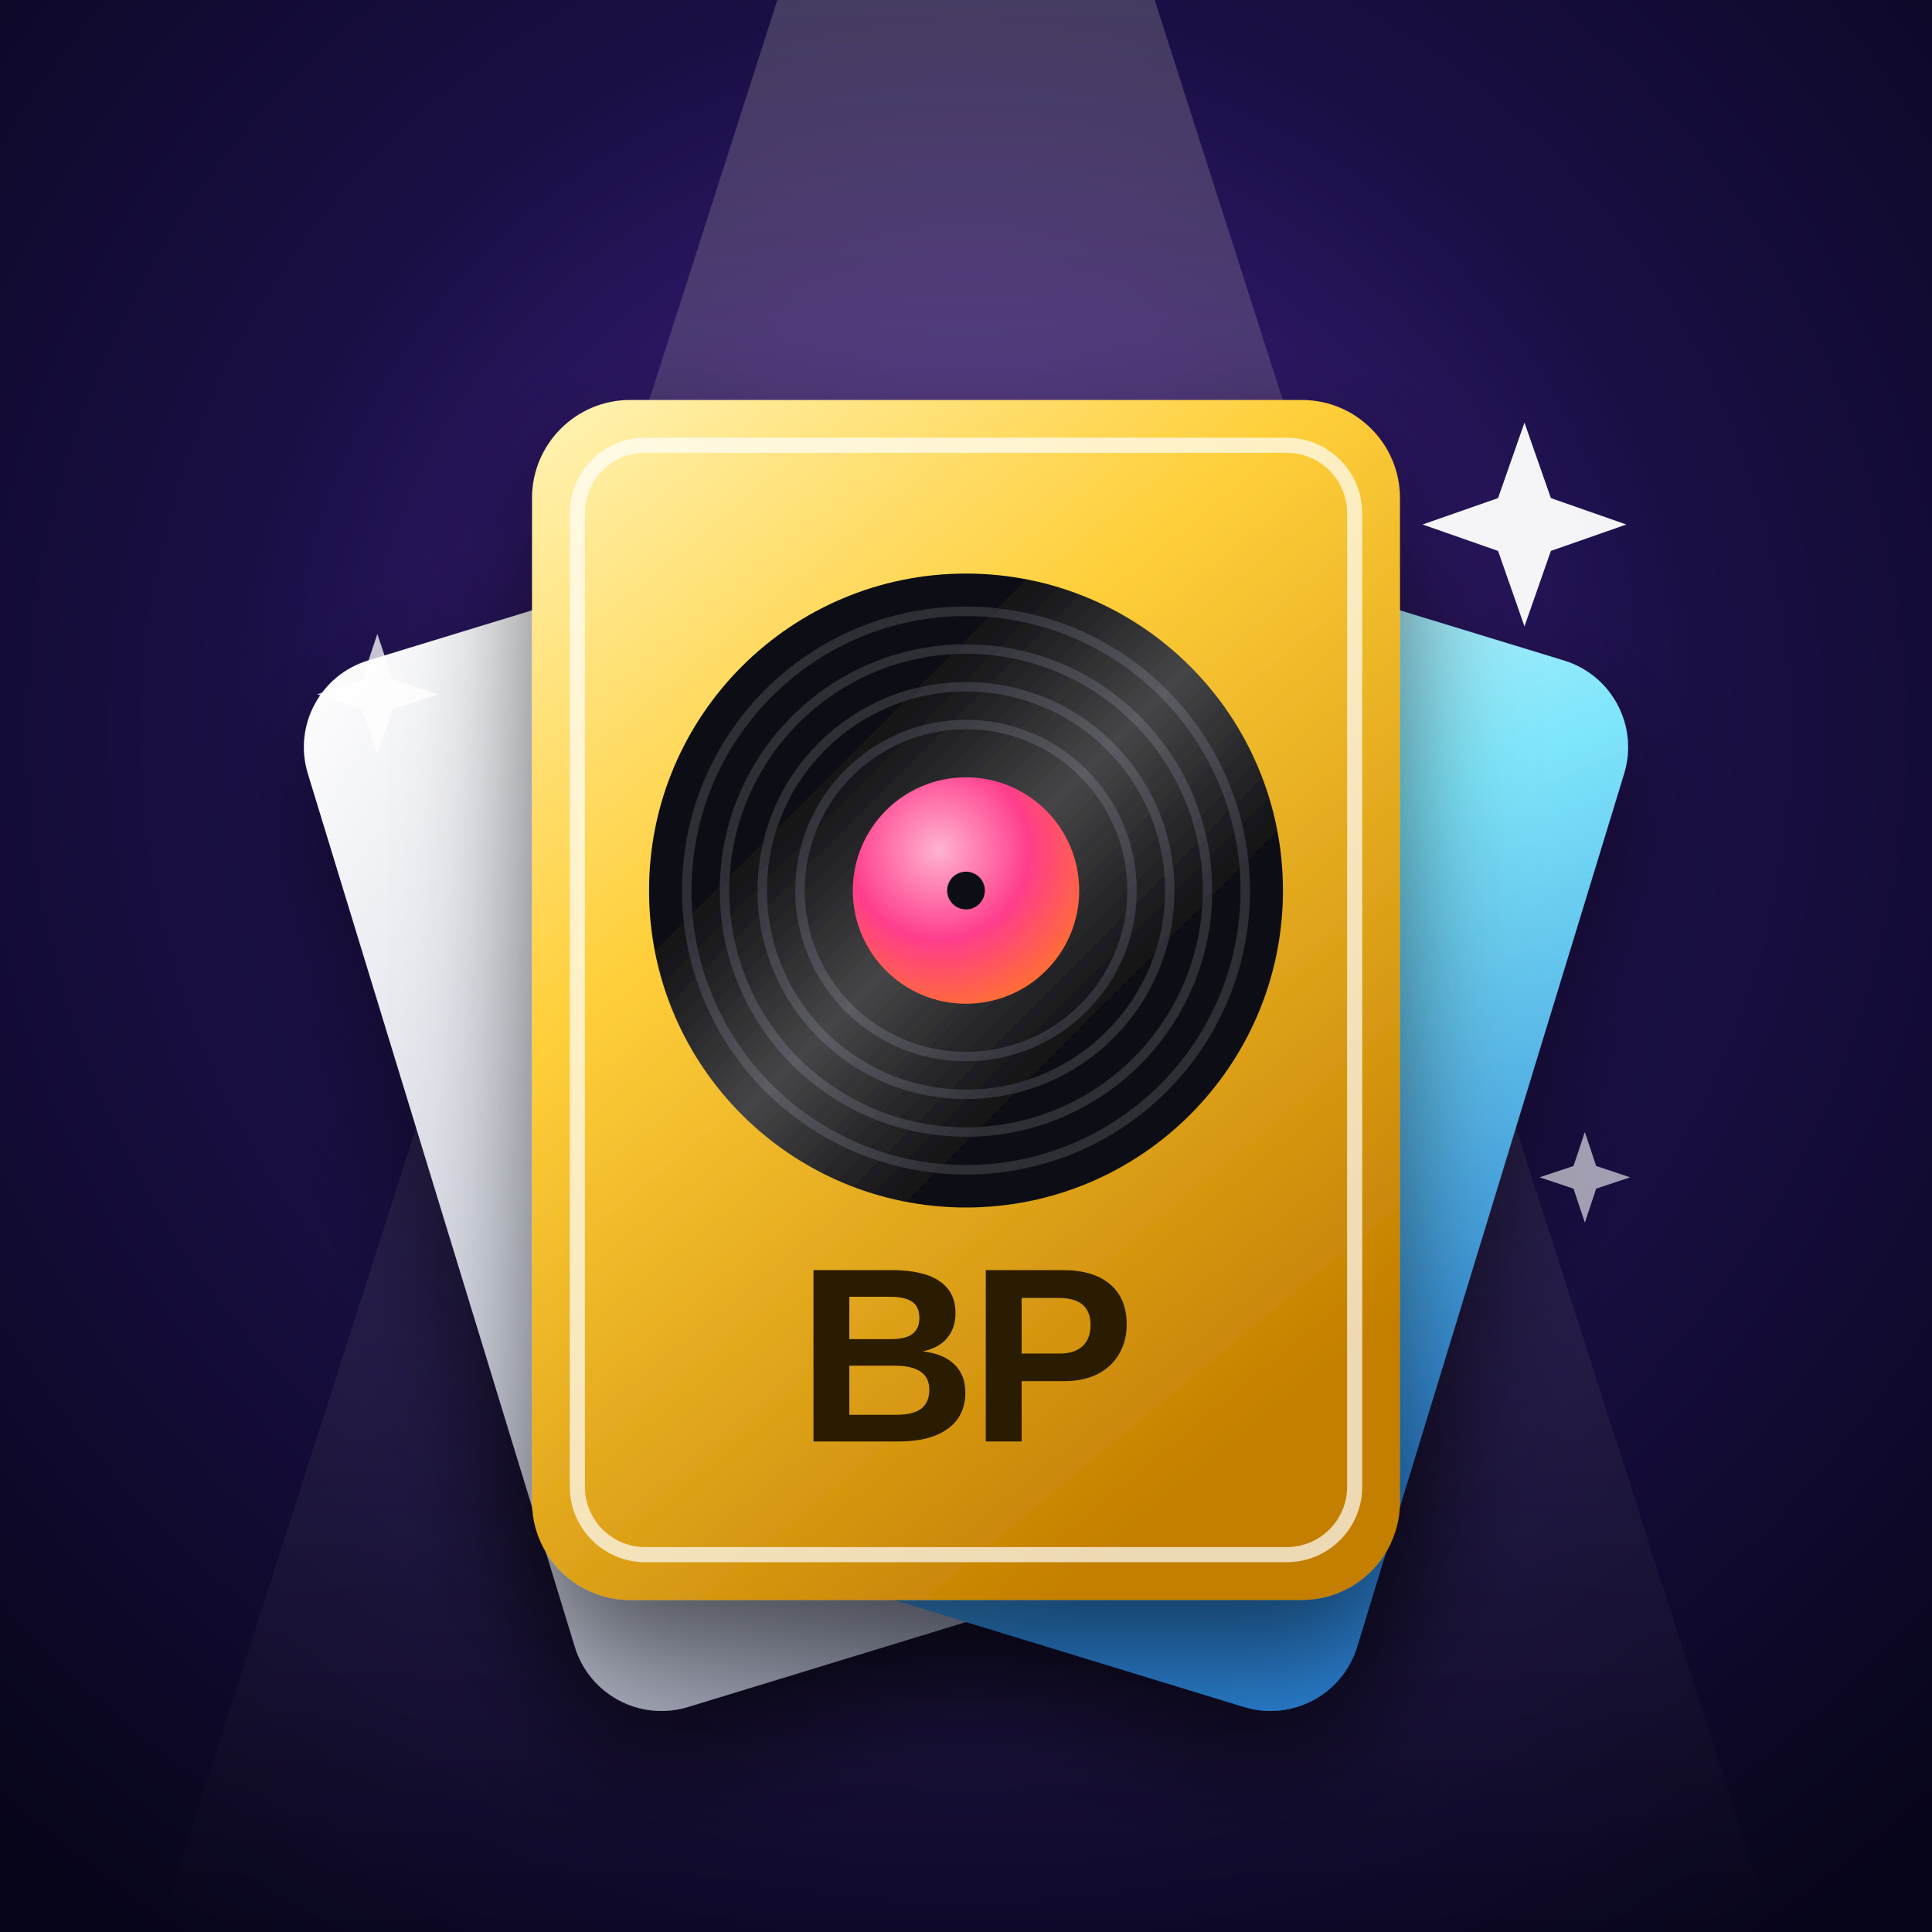
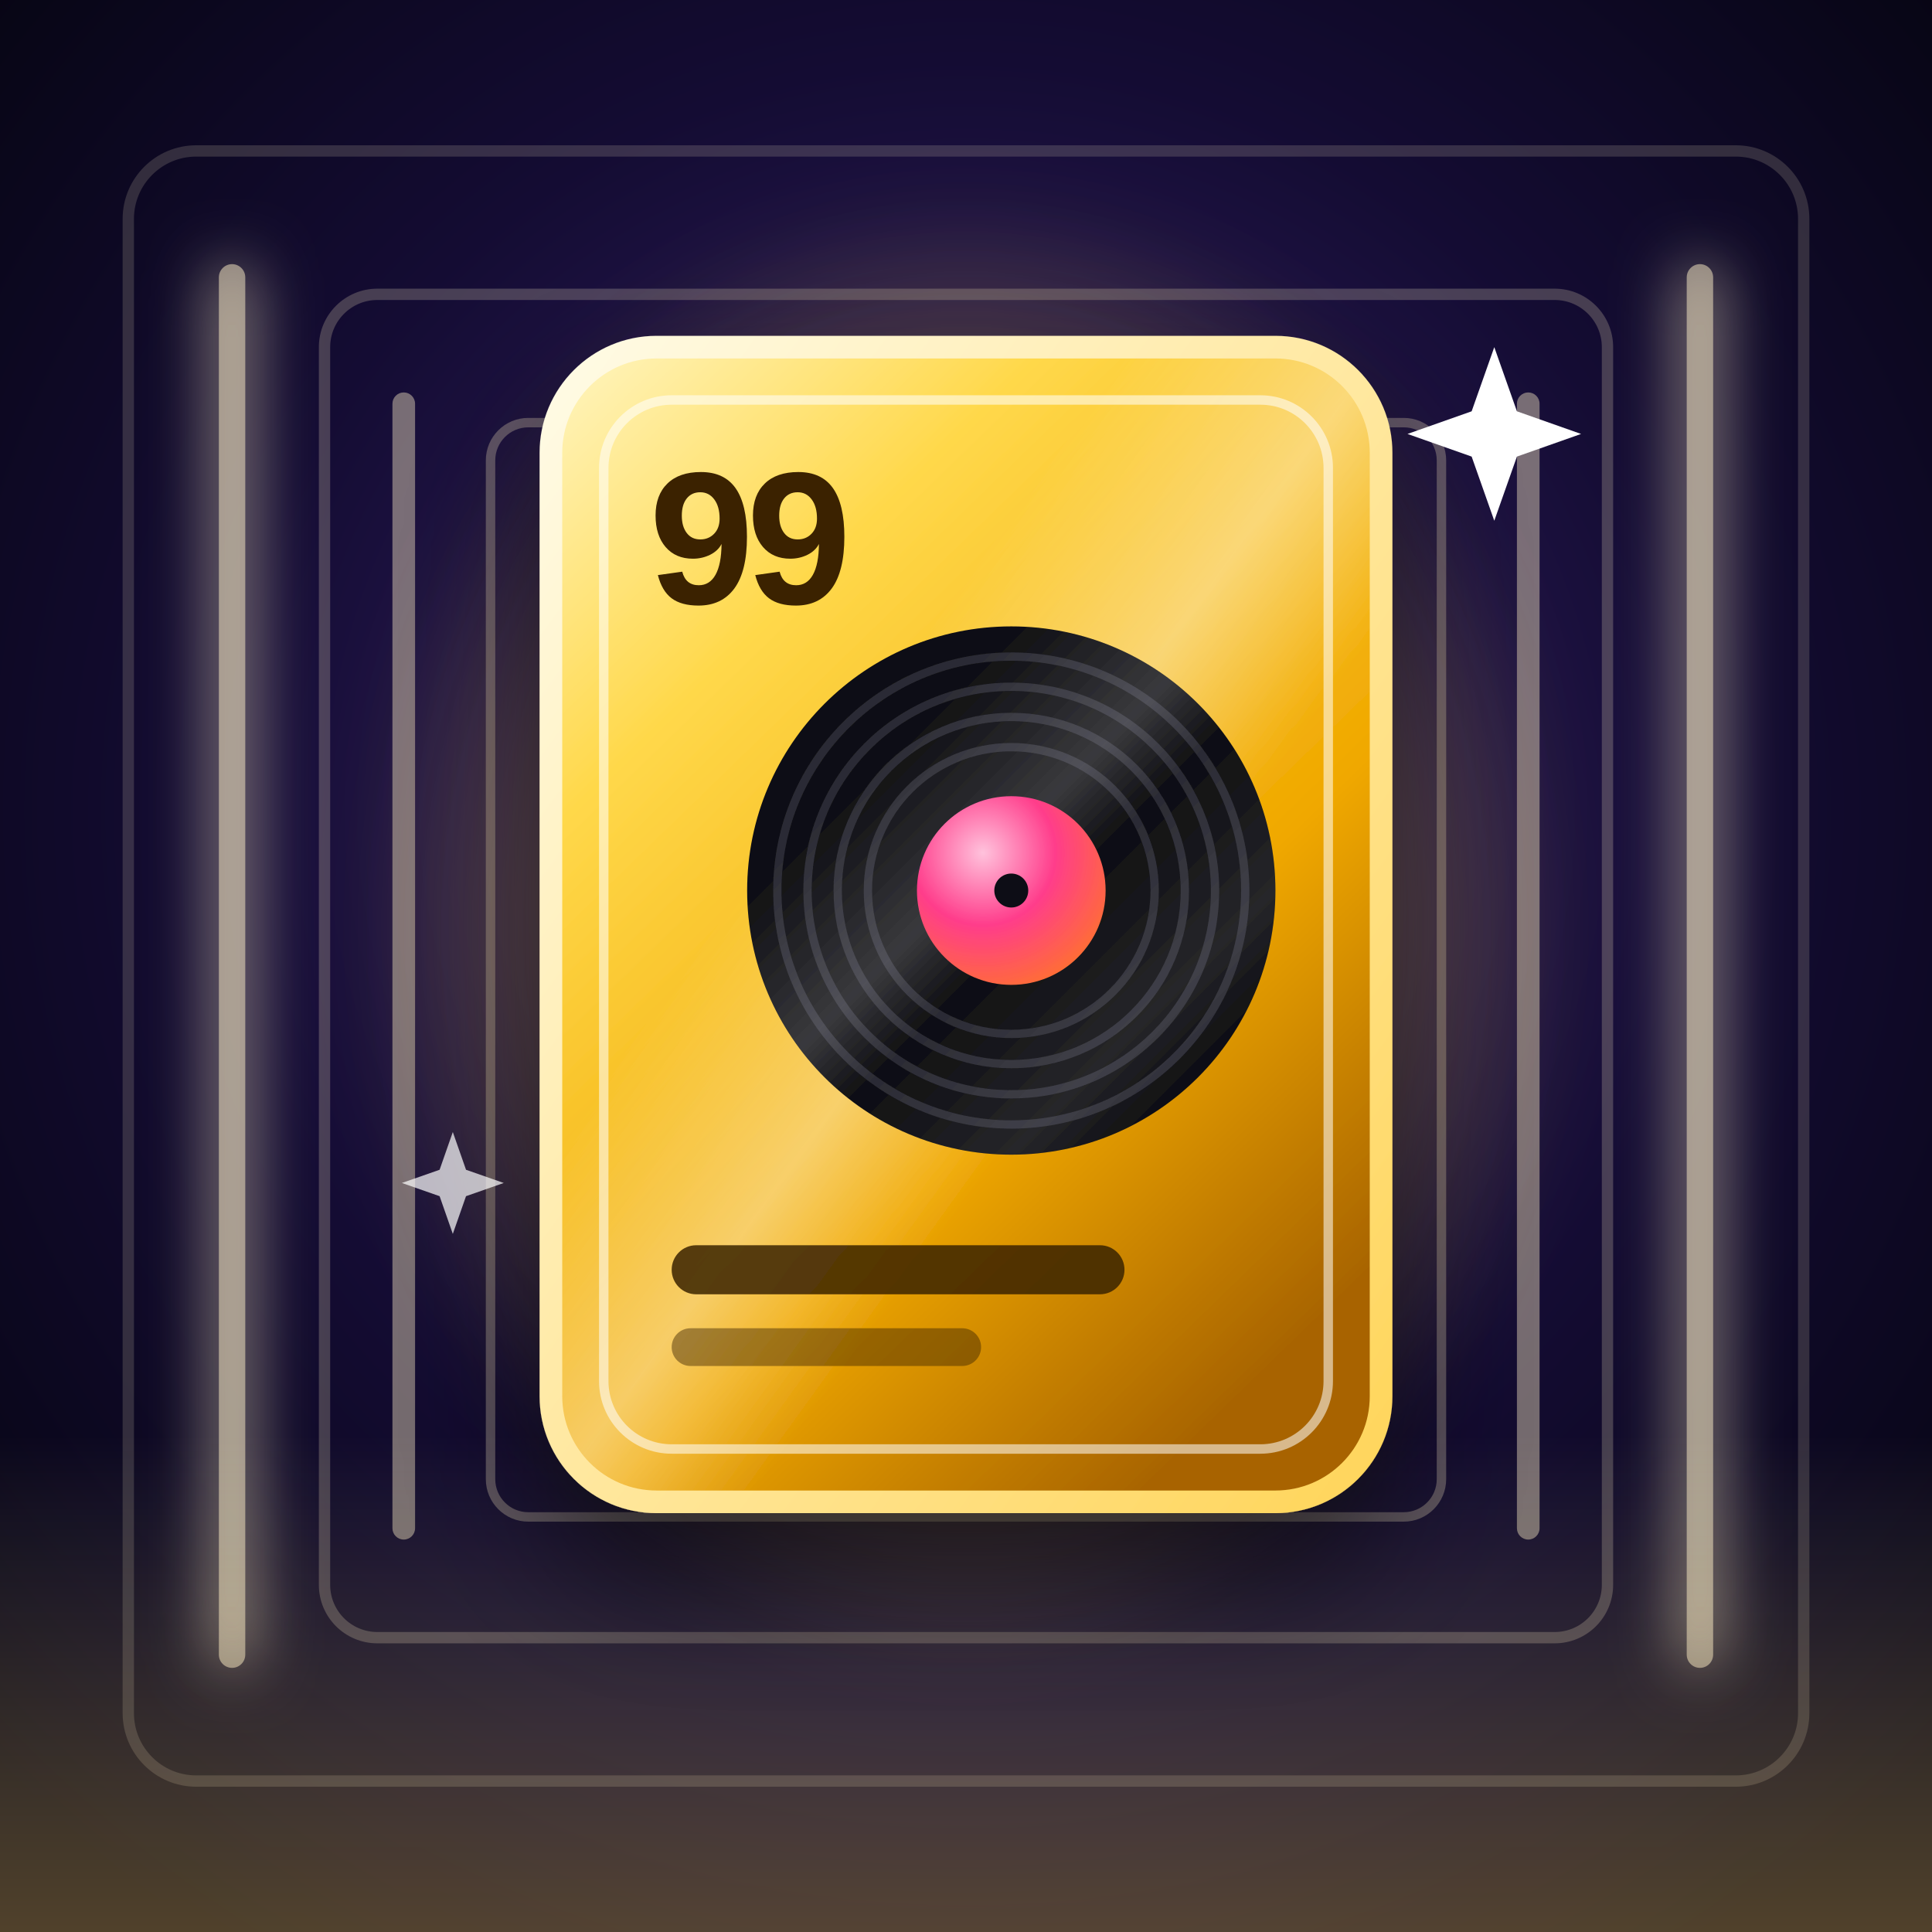
<svg xmlns="http://www.w3.org/2000/svg" viewBox="0 0 512 512">
  <defs>
-     <radialGradient id="bg" cx="50%" cy="38%" r="75%">
-       <stop offset="0" stop-color="#4a2496" />
-       <stop offset=".5" stop-color="#1a0f45" />
-       <stop offset="1" stop-color="#07051a" />
+     <radialGradient id="bg" cx="50%" cy="42%" r="70%">
+       <stop offset="0" stop-color="#3a2470" />
+       <stop offset=".55" stop-color="#140c33" />
+       <stop offset="1" stop-color="#05040f" />
    </radialGradient>
-     <linearGradient id="beam" x1="0" y1="0" x2="0" y2="1">
-       <stop offset="0" stop-color="#fff6d8" stop-opacity=".55" />
-       <stop offset="1" stop-color="#fff6d8" stop-opacity="0" />
+     <linearGradient id="gold" x1="0" y1="0" x2=".7" y2="1">
+       <stop offset="0" stop-color="#fff6c4" />
+       <stop offset=".28" stop-color="#ffd84a" />
+       <stop offset=".7" stop-color="#f0a800" />
+       <stop offset="1" stop-color="#a86400" />
    </linearGradient>
-     <linearGradient id="gold" x1="0" y1="0" x2=".6" y2="1">
-       <stop offset="0" stop-color="#fff4b8" />
-       <stop offset=".4" stop-color="#ffcf3a" />
-       <stop offset="1" stop-color="#c47f00" />
+     <linearGradient id="goldEdge" x1="0" y1="0" x2="1" y2="1">
+       <stop offset="0" stop-color="#fffbe6" />
+       <stop offset="1" stop-color="#ffd55a" />
    </linearGradient>
-     <linearGradient id="plat" x1="0" y1="0" x2=".6" y2="1">
-       <stop offset="0" stop-color="#ffffff" />
-       <stop offset=".5" stop-color="#cfd3df" />
-       <stop offset="1" stop-color="#7e8398" />
+     <linearGradient id="sheen" x1="0" y1="0" x2="1" y2="1">
+       <stop offset=".35" stop-color="#fff" stop-opacity="0" />
+       <stop offset=".5" stop-color="#fff" stop-opacity=".38" />
+       <stop offset=".62" stop-color="#fff" stop-opacity="0" />
    </linearGradient>
-     <linearGradient id="dia" x1="0" y1="0" x2=".6" y2="1">
-       <stop offset="0" stop-color="#f2fdff" />
-       <stop offset=".45" stop-color="#7fe6fb" />
-       <stop offset="1" stop-color="#2a7fd0" />
-     </linearGradient>
-     <radialGradient id="label" cx=".38" cy=".32" r=".8">
-       <stop offset="0" stop-color="#ffb3d1" />
-       <stop offset=".5" stop-color="#ff3d8b" />
+     <radialGradient id="label" cx=".35" cy=".3" r=".85">
+       <stop offset="0" stop-color="#ffc2dc" />
+       <stop offset=".45" stop-color="#ff3d8b" />
      <stop offset="1" stop-color="#ff7a1f" />
    </radialGradient>
-     <linearGradient id="vshine" x1="0" y1="0" x2="1" y2="1">
-       <stop offset=".3" stop-color="#fff" stop-opacity="0" />
-       <stop offset=".5" stop-color="#fff" stop-opacity=".22" />
-       <stop offset=".7" stop-color="#fff" stop-opacity="0" />
+     <linearGradient id="vinylShine" x1="0" y1="0" x2="1" y2="1">
+       <stop offset=".25" stop-color="#fff" stop-opacity="0" />
+       <stop offset=".45" stop-color="#fff" stop-opacity=".18" />
+       <stop offset=".55" stop-color="#fff" stop-opacity="0" />
+       <stop offset=".75" stop-color="#fff" stop-opacity=".1" />
+       <stop offset=".85" stop-color="#fff" stop-opacity="0" />
    </linearGradient>
-     <filter id="sh" x="-30%" y="-30%" width="160%" height="160%">
-       <feDropShadow dx="0" dy="14" stdDeviation="16" flood-color="#000" flood-opacity=".55" />
+     <radialGradient id="glow" cx="50%" cy="50%" r="50%">
+       <stop offset="0" stop-color="#ffd84a" stop-opacity=".95" />
+       <stop offset="1" stop-color="#ffd84a" stop-opacity="0" />
+     </radialGradient>
+     <linearGradient id="floor" x1="0" y1="0" x2="0" y2="1">
+       <stop offset="0" stop-color="#fff1c9" stop-opacity="0" />
+       <stop offset="1" stop-color="#ffcf6a" stop-opacity=".3" />
+     </linearGradient>
+     <filter id="blur8">
+       <feGaussianBlur stdDeviation="8" />
    </filter>
+     <filter id="drop" x="-30%" y="-30%" width="160%" height="160%">
+       <feDropShadow dx="0" dy="18" stdDeviation="18" flood-color="#000" flood-opacity=".6" />
+     </filter>
+     <clipPath id="cardClip">
+       <rect x="146" y="92" width="220" height="306" rx="28" />
+     </clipPath>
  </defs>
  <rect width="512" height="512" fill="url(#bg)" />
-   <polygon points="206,0 306,0 470,512 42,512" fill="url(#beam)" opacity=".35" />
-   <g filter="url(#sh)">
-     <rect x="146" y="140" width="210" height="290" rx="24" fill="url(#plat)" transform="rotate(-17 251 400)" />
-     <rect x="156" y="140" width="210" height="290" rx="24" fill="url(#dia)" transform="rotate(17 261 400)" />
+   <g fill="none" stroke="#fff1c9">
+     <rect x="34" y="40" width="444" height="432" rx="18" stroke-opacity=".16" stroke-width="3" />
+     <rect x="86" y="78" width="340" height="356" rx="14" stroke-opacity=".22" stroke-width="3" />
+     <rect x="130" y="112" width="252" height="290" rx="10" stroke-opacity=".3" stroke-width="2.5" />
  </g>
-   <g filter="url(#sh)">
-     <rect x="141" y="106" width="230" height="318" rx="26" fill="url(#gold)" />
-     <rect x="153" y="118" width="206" height="294" rx="18" fill="none" stroke="#fff" stroke-opacity=".7" stroke-width="4" />
-     <circle cx="256" cy="236" r="84" fill="#111114" />
-     <g fill="none" stroke="#2e2e36" stroke-width="2.5">
-       <circle cx="256" cy="236" r="74" />
-       <circle cx="256" cy="236" r="64" />
-       <circle cx="256" cy="236" r="54" />
-       <circle cx="256" cy="236" r="44" />
+   <g fill="#fff1c9">
+     <rect x="58" y="70" width="7" height="372" rx="3.5" opacity=".5" />
+     <rect x="447" y="70" width="7" height="372" rx="3.5" opacity=".5" />
+     <rect x="104" y="104" width="6" height="304" rx="3" opacity=".42" />
+     <rect x="402" y="104" width="6" height="304" rx="3" opacity=".42" />
+   </g>
+   <g fill="#fff1c9" filter="url(#blur8)" opacity=".55">
+     <rect x="56" y="70" width="11" height="372" rx="5" />
+     <rect x="445" y="70" width="11" height="372" rx="5" />
+   </g>
+   <rect x="0" y="380" width="512" height="132" fill="url(#floor)" />
+   <ellipse cx="256" cy="246" rx="165" ry="200" fill="url(#glow)" filter="url(#blur8)" opacity=".8" />
+   <g filter="url(#drop)">
+     <rect x="146" y="92" width="220" height="306" rx="28" fill="url(#gold)" />
+     <g clip-path="url(#cardClip)">
+       <rect x="146" y="92" width="220" height="306" fill="url(#sheen)" />
    </g>
-     <circle cx="256" cy="236" r="84" fill="url(#vshine)" />
-     <circle cx="256" cy="236" r="30" fill="url(#label)" />
-     <circle cx="256" cy="236" r="5" fill="#111114" />
-     <text x="256" y="382" text-anchor="middle" font-family="Arial Black, Arial, sans-serif" font-weight="900" font-size="66" fill="#2a1a00" letter-spacing="-2">BP</text>
+     <rect x="146" y="92" width="220" height="306" rx="28" fill="none" stroke="url(#goldEdge)" stroke-width="6" />
+     <rect x="160" y="106" width="192" height="278" rx="18" fill="none" stroke="#fff" stroke-opacity=".55" stroke-width="2.5" />
+     <text x="172" y="160" font-family="Arial Black, Arial, sans-serif" font-weight="900" font-size="50" fill="#3a2200" letter-spacing="-2">99</text>
+     <circle cx="268" cy="236" r="70" fill="#0e0e12" />
+     <g fill="none" stroke="#2b2b34" stroke-width="2.2">
+       <circle cx="268" cy="236" r="62" />
+       <circle cx="268" cy="236" r="54" />
+       <circle cx="268" cy="236" r="46" />
+       <circle cx="268" cy="236" r="38" />
+     </g>
+     <circle cx="268" cy="236" r="70" fill="url(#vinylShine)" />
+     <circle cx="268" cy="236" r="25" fill="url(#label)" />
+     <circle cx="268" cy="236" r="4.5" fill="#0e0e12" />
+     <rect x="178" y="330" width="120" height="13" rx="6.5" fill="#3a2200" opacity=".85" />
+     <rect x="178" y="352" width="82" height="10" rx="5" fill="#3a2200" opacity=".45" />
  </g>
  <g fill="#fff">
-     <path d="M404 112 l7 20 20 7 -20 7 -7 20 -7 -20 -20 -7 20 -7z" opacity=".95" />
-     <path d="M100 168 l4 12 12 4 -12 4 -4 12 -4 -12 -12 -4 12 -4z" opacity=".75" />
-     <path d="M420 300 l3 9 9 3 -9 3 -3 9 -3 -9 -9 -3 9 -3z" opacity=".6" />
+     <path d="M396 92 l6 17 17 6 -17 6 -6 17 -6 -17 -17 -6 17 -6z" />
+     <path d="M120 300 l3.5 10 10 3.5 -10 3.5 -3.5 10 -3.5 -10 -10 -3.5 10 -3.5z" opacity=".7" />
  </g>
</svg>
